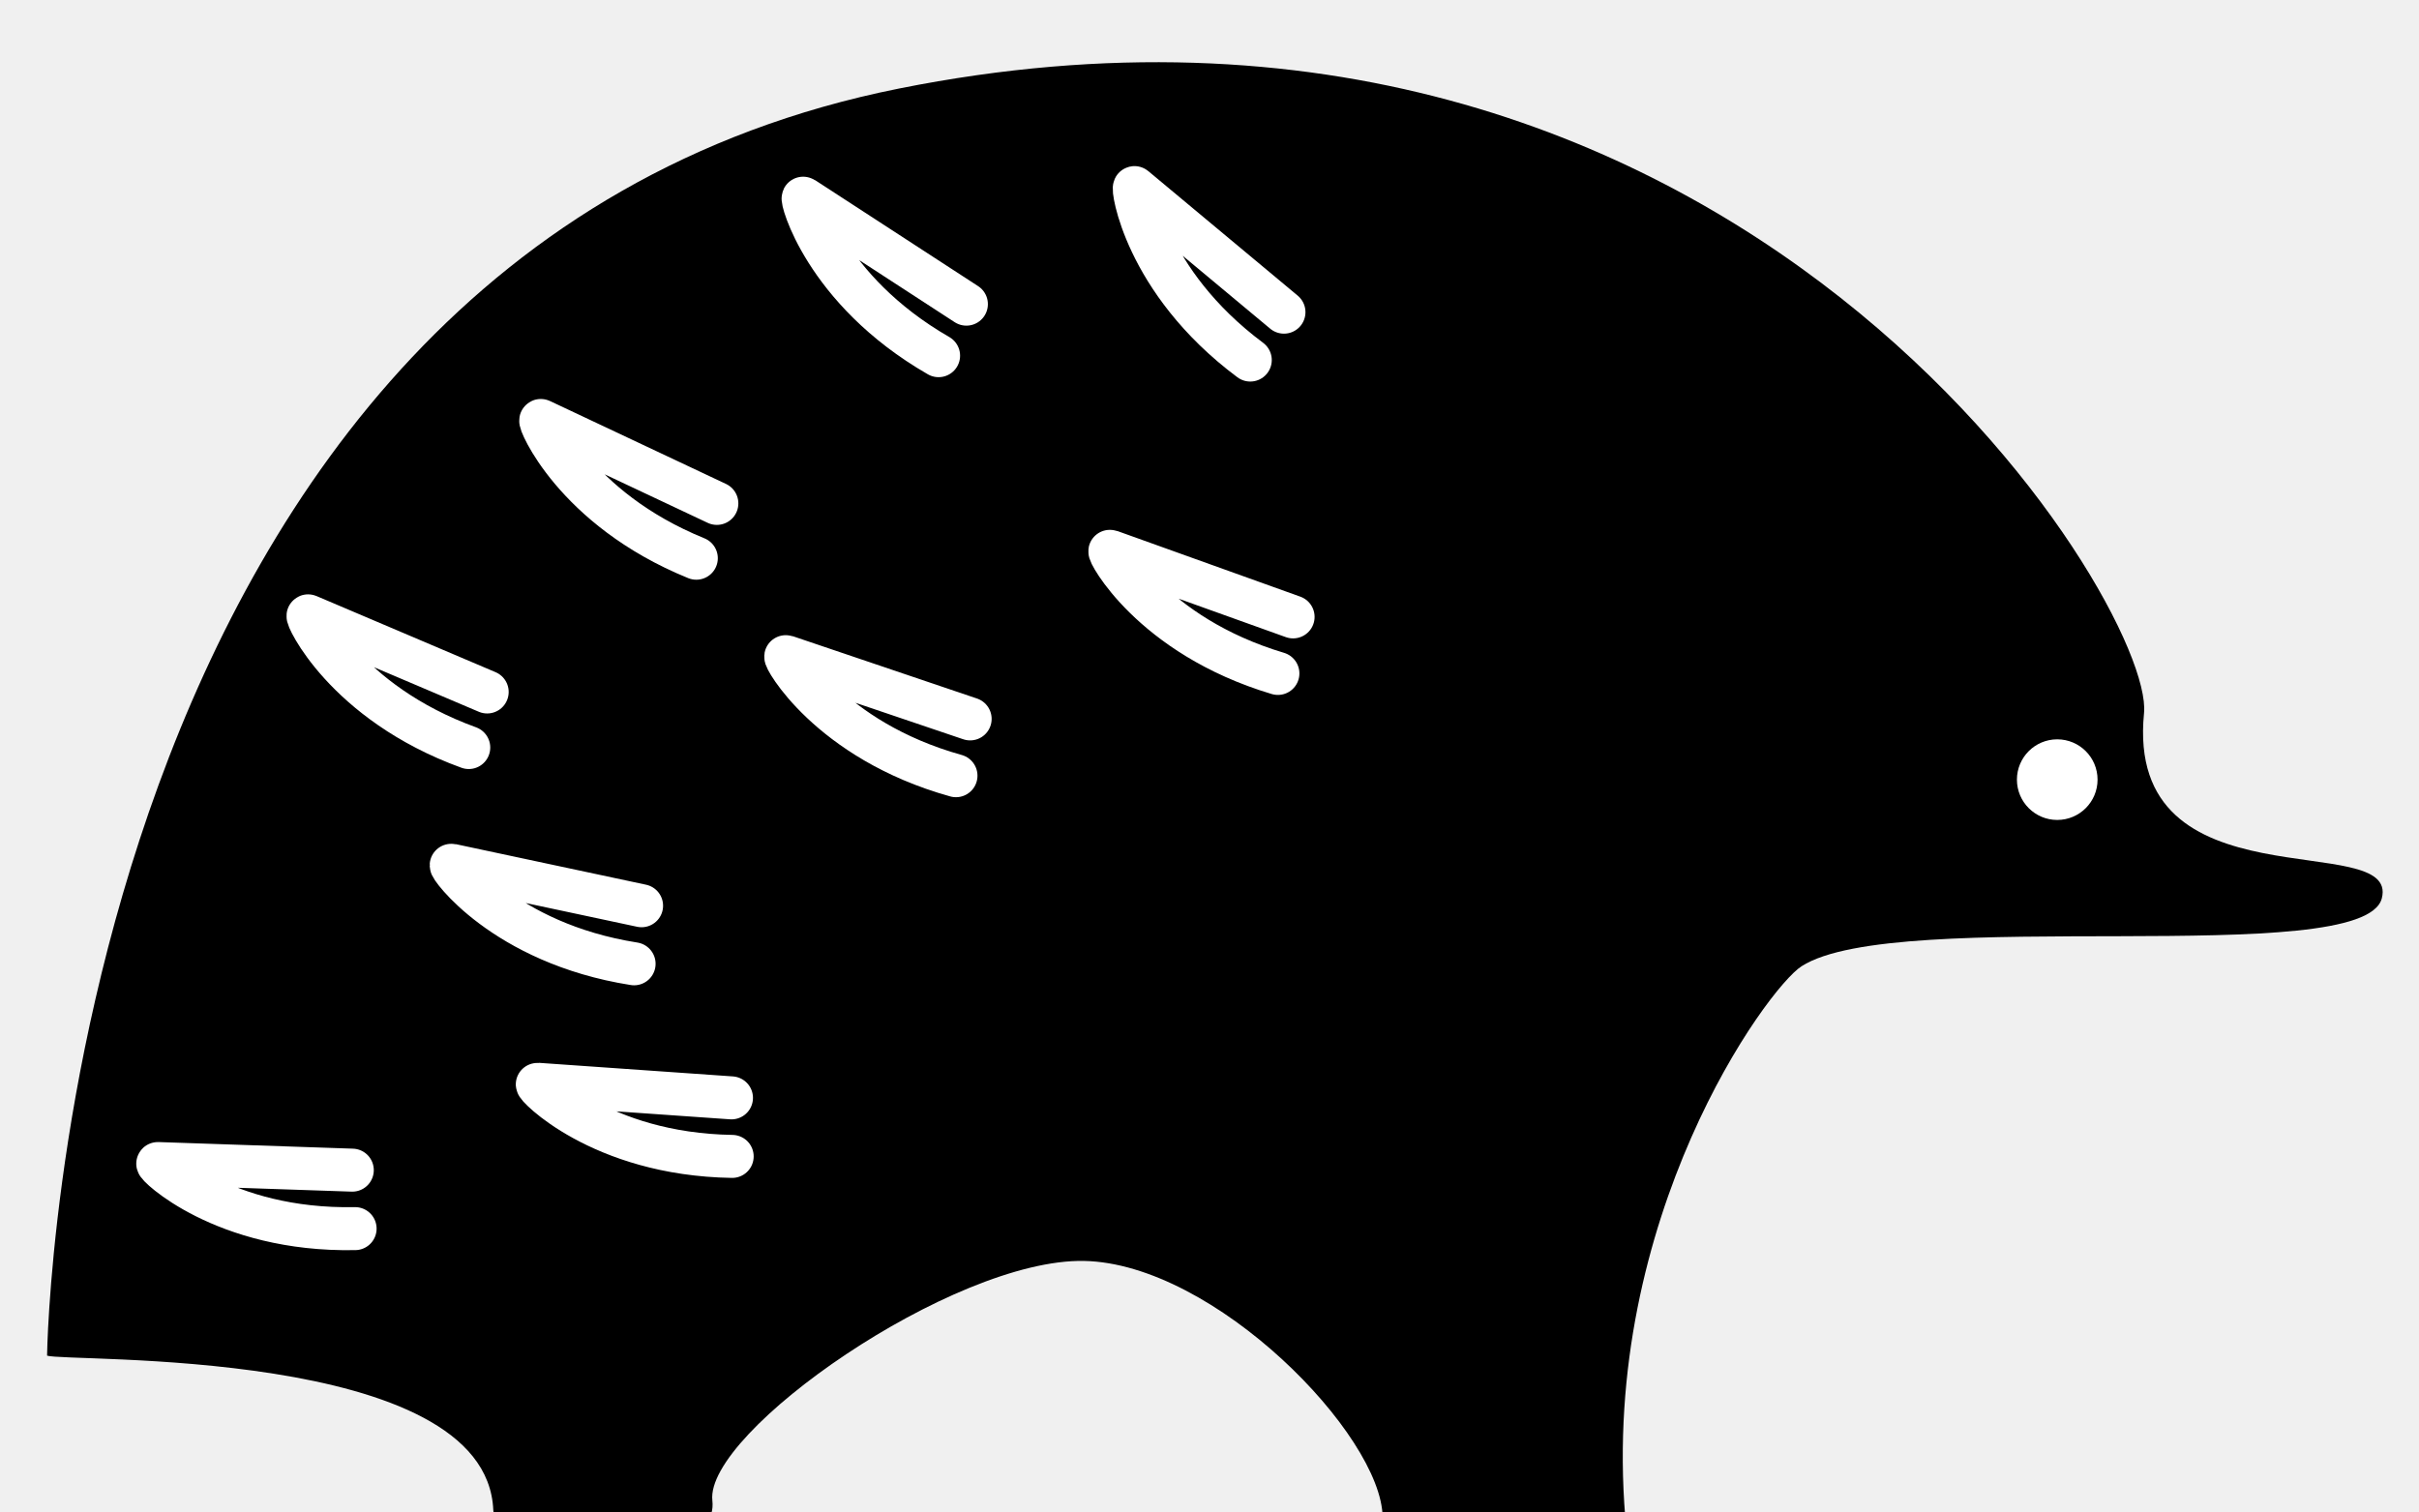
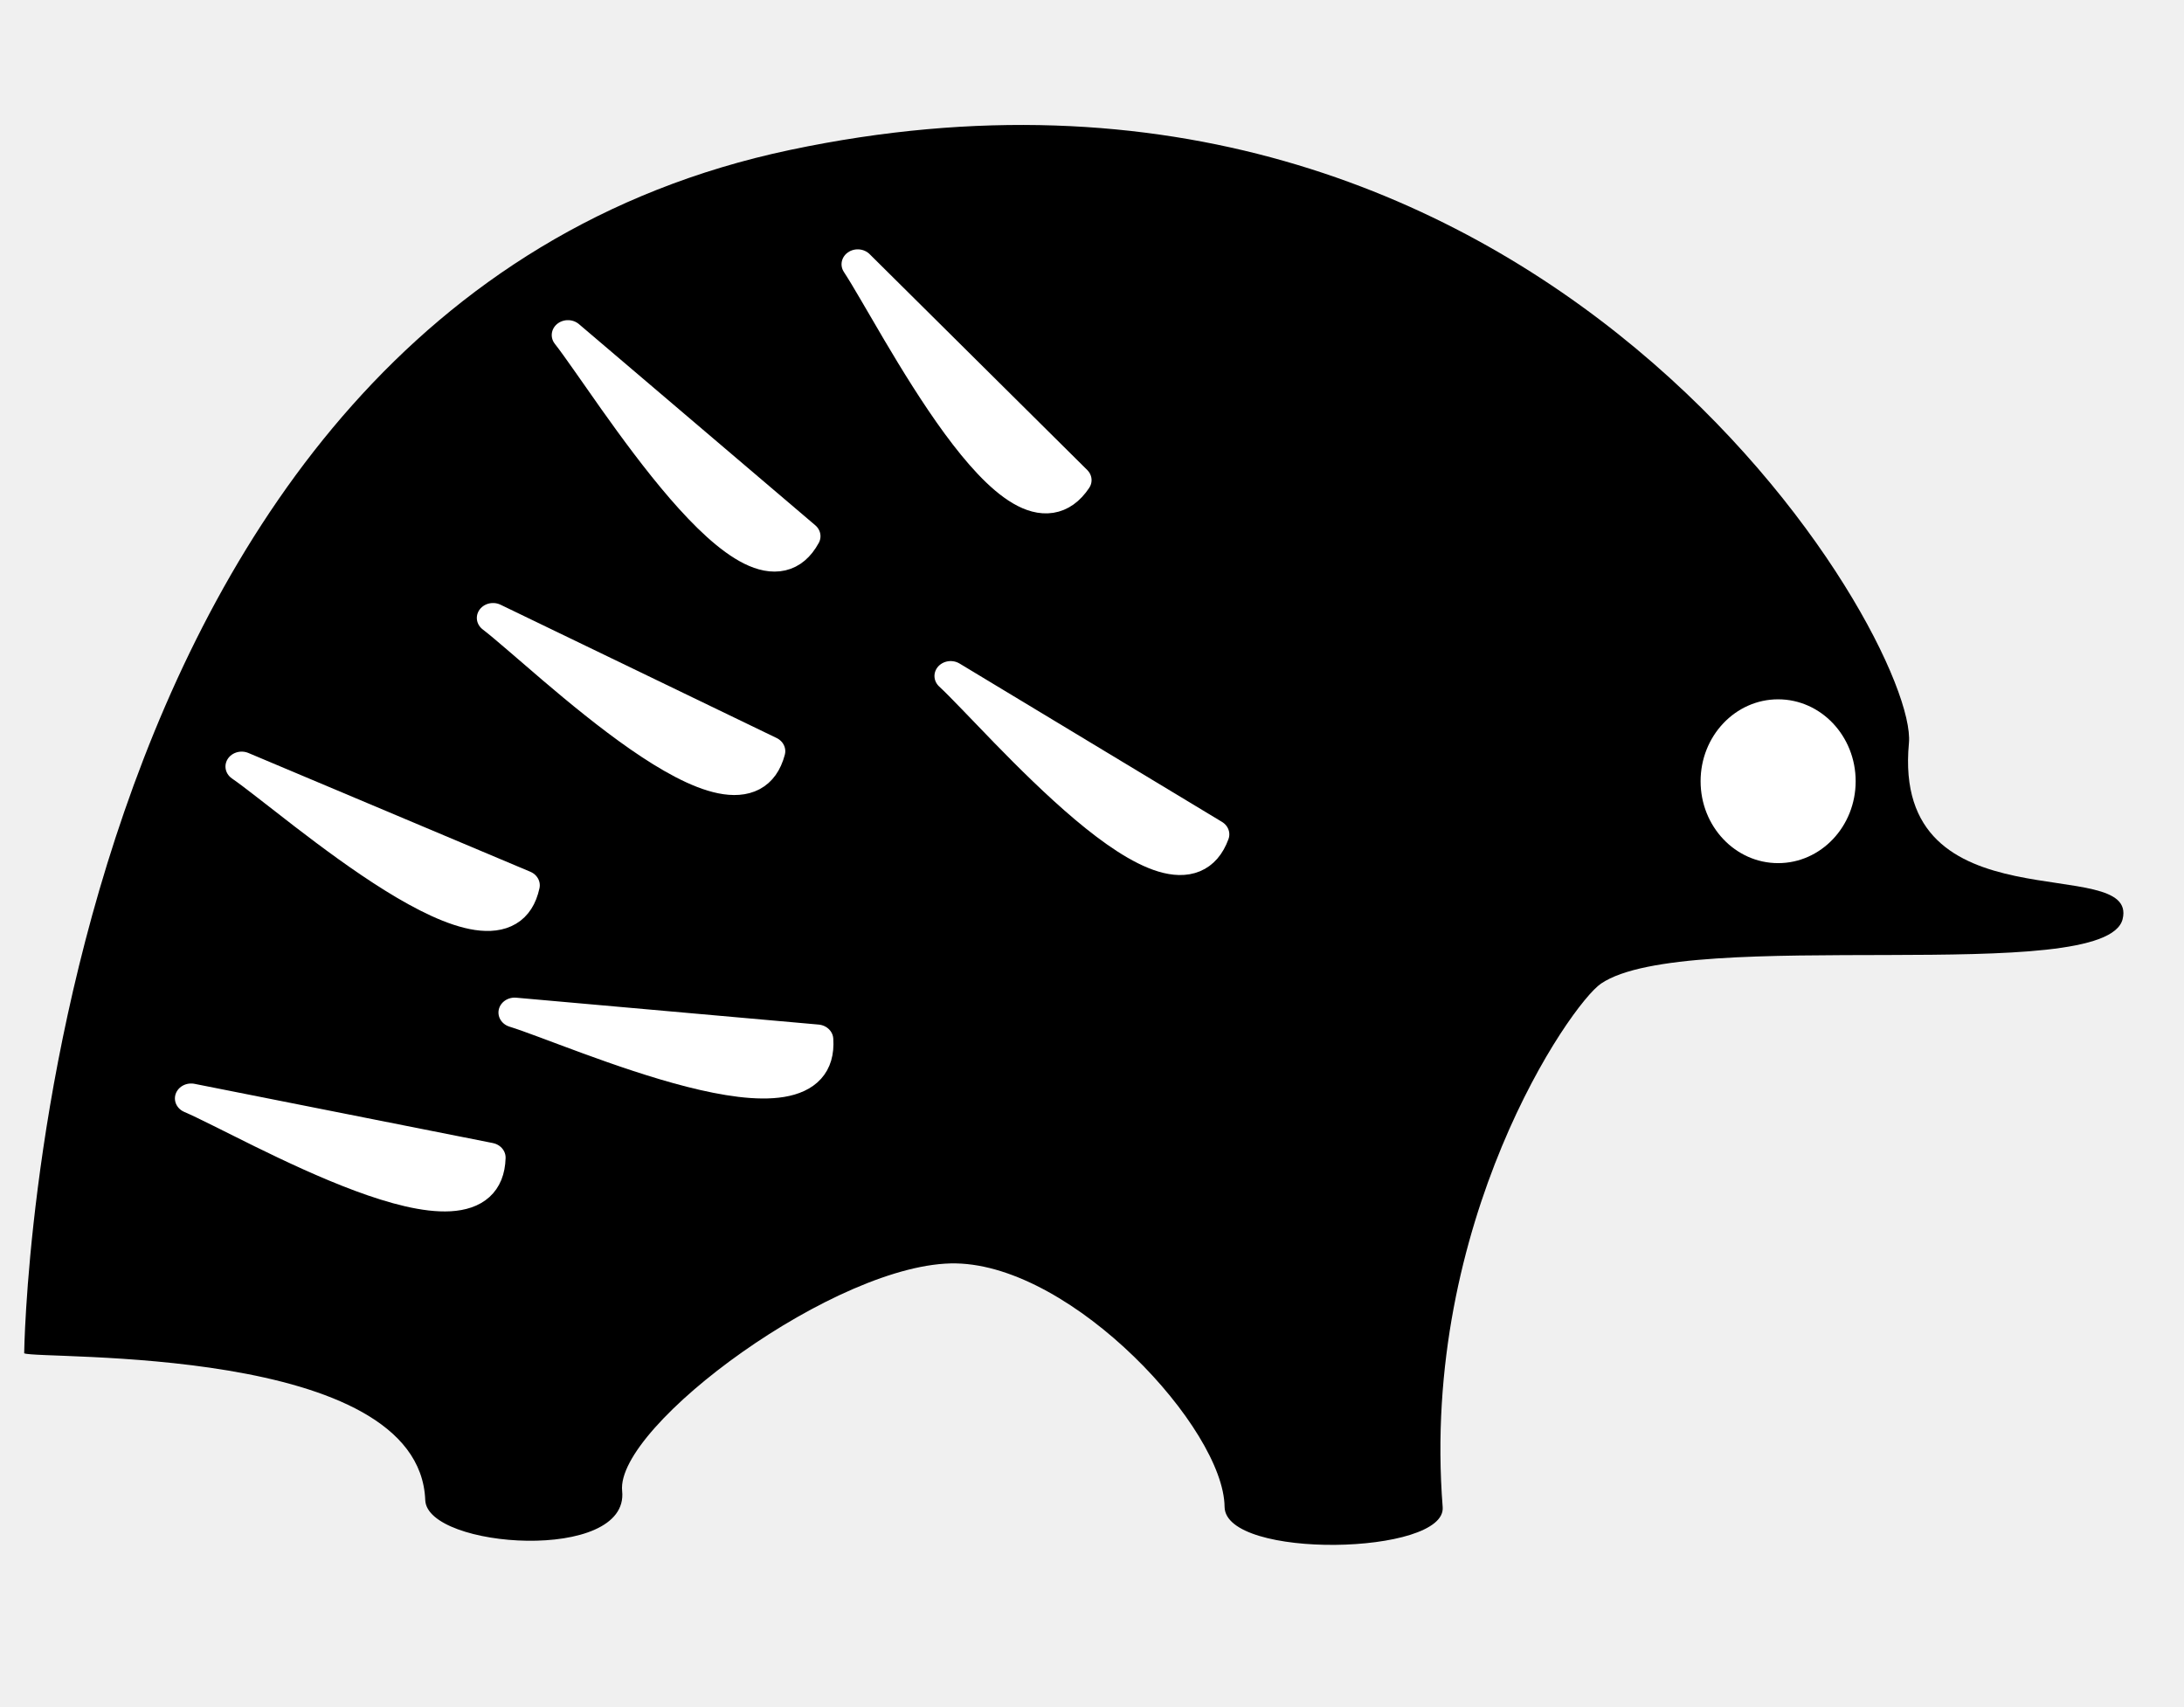
- <svg xmlns="http://www.w3.org/2000/svg" width="512" height="320" viewBox="30 70 450 270" fill="none">
-   <path fill="#000000" d="m 38.757,316.61 c 0,0 2.47,-204.559 158.49,-235.763 156.02,-31.204 233.597,96.096 231.601,116.215 -3.633,36.609 47.622,21.316 44.233,34.471 -3.44,13.353 -90.187,1.21 -107.956,12.64 -6.378,4.102 -37.405,46.746 -32.777,102.575 0.781,9.428 -45.027,10.301 -45.14,-0.055 -0.167,-15.296 -31.252,-47.244 -55.568,-47.695 -24.316,-0.45 -70.531,31.85 -69.121,44.579 1.565,14.12 -40.367,11.3 -40.752,1.801 -1.243,-30.648 -79.855,-27.47 -83.011,-28.768 z" />
-   <circle fill="#ffffff" cx="412.703" cy="209.444" r="7.5" />
-   <path fill="none" stroke="#ffffff" stroke-width="8" stroke-linecap="round" d="M 117.2,203.469 C 93.992,195.053 86.718,178.678 87.331,178.971 l 33.297,14.158" />
-   <path fill="none" stroke="#ffffff" stroke-width="8" stroke-linecap="round" d="m 159.532,168.243 c -22.869,-9.299 -29.511,-25.941 -28.909,-25.624 l 32.73,15.423" />
-   <path fill="none" stroke="#ffffff" stroke-width="8" stroke-linecap="round" d="m 166.204,279.549 c -24.684,-0.389 -36.9,-13.497 -36.225,-13.42 l 36.094,2.527" />
-   <path fill="none" stroke="#ffffff" stroke-width="8" stroke-linecap="round" d="M 96.058,292.986 C 71.376,293.485 58.696,280.825 59.374,280.878 l 36.161,1.228" />
-   <path fill="none" stroke="#ffffff" stroke-width="8" stroke-linecap="round" d="m 207.837,208.711 c -23.778,-6.637 -32.27,-22.415 -31.637,-22.169 l 34.272,11.599" />
-   <path fill="none" stroke="#ffffff" stroke-width="8" stroke-linecap="round" d="m 147.958,243.71 c -24.388,-3.834 -34.653,-18.52 -33.995,-18.349 l 35.387,7.545" />
-   <path fill="none" stroke="#ffffff" stroke-width="8" stroke-linecap="round" d="M 204.602,130.556 C 183.209,118.237 178.889,100.847 179.441,101.242 l 30.332,19.725" />
-   <path fill="none" stroke="#ffffff" stroke-width="8" stroke-linecap="round" d="m 267.722,189.681 c -23.654,-7.068 -31.858,-22.997 -31.229,-22.739 l 34.056,12.219" />
-   <path fill="none" stroke="#ffffff" stroke-width="8" stroke-linecap="round" d="M 262.583,131.369 C 242.793,116.61 240.557,98.832 241.059,99.29 L 268.85,122.459" />
+ <svg xmlns="http://www.w3.org/2000/svg" width="512" height="400" viewBox="20 80 480 360" fill="none">
+   <g transform="matrix(1,0,0,0.9202217,-14.33749,18.52976)">
+     <path fill="#000000" d="m 39.653,381.869 c 0,0 2.623,-249.365 168.296,-287.404 165.673,-38.039 248.051,117.144 245.931,141.67 -3.857,44.628 50.569,25.985 46.97,42.021 -3.653,16.278 -95.767,1.475 -114.636,15.408 -6.773,5.001 -39.719,56.985 -34.805,125.043 0.83,11.493 -47.813,12.558 -47.933,-0.068 -0.177,-18.646 -33.185,-57.593 -59.006,-58.142 -25.821,-0.549 -74.895,38.826 -73.397,54.344 1.661,17.213 -42.864,13.775 -43.273,2.196 -1.32,-37.362 -84.796,-33.487 -88.148,-35.069 z" />
+     <ellipse fill="#ffffff" cx="425.135" cy="245.234" rx="17.04" ry="19.562" />
+     <path fill="#ffffff" stroke="#ffffff" stroke-width="7.12" stroke-linecap="round" stroke-linejoin="round" d="m 76.34,320.989 65.561,14.141 c -0.694,25.203 -52.703,-8.173 -65.561,-14.141 z" />
+     <path fill="#ffffff" stroke="#ffffff" stroke-width="7.12" stroke-linecap="round" stroke-linejoin="round" d="m 87.45,241.725 61.963,28.365 c -4.908,24.578 -50.347,-19.668 -61.963,-28.365 z" />
+     <path fill="#ffffff" stroke="#ffffff" stroke-width="7.12" stroke-linecap="round" stroke-linejoin="round" d="m 147.449,300.478 66.473,6.42 c 1.54,25.153 -53.154,-1.983 -66.473,-6.42 z" />
+     <path fill="#ffffff" stroke="#ffffff" stroke-width="7.12" stroke-linecap="round" stroke-linejoin="round" d="m 142.696,206.232 60.672,31.832 C 197.412,262.335 153.925,215.576 142.696,206.232 Z" />
+     <path fill="#ffffff" stroke="#ffffff" stroke-width="7.12" stroke-linecap="round" stroke-linejoin="round" d="m 222.851,121.762 47.831,51.562 c -12.902,20.842 -40.012,-38.755 -47.831,-51.562 z" />
+     <path fill="#ffffff" stroke="#ffffff" stroke-width="7.12" stroke-linecap="round" stroke-linejoin="round" d="m 243.274,220.099 57.684,37.827 c -8.007,23.564 -47.303,-27.389 -57.684,-37.827 z" />
+     <path fill="#ffffff" stroke="#ffffff" stroke-width="7.12" stroke-linecap="round" stroke-linejoin="round" d="m 159.158,138.673 51.946,48.046 c -10.992,21.831 -43.074,-35.809 -51.946,-48.046 z" />
+   </g>
</svg>
